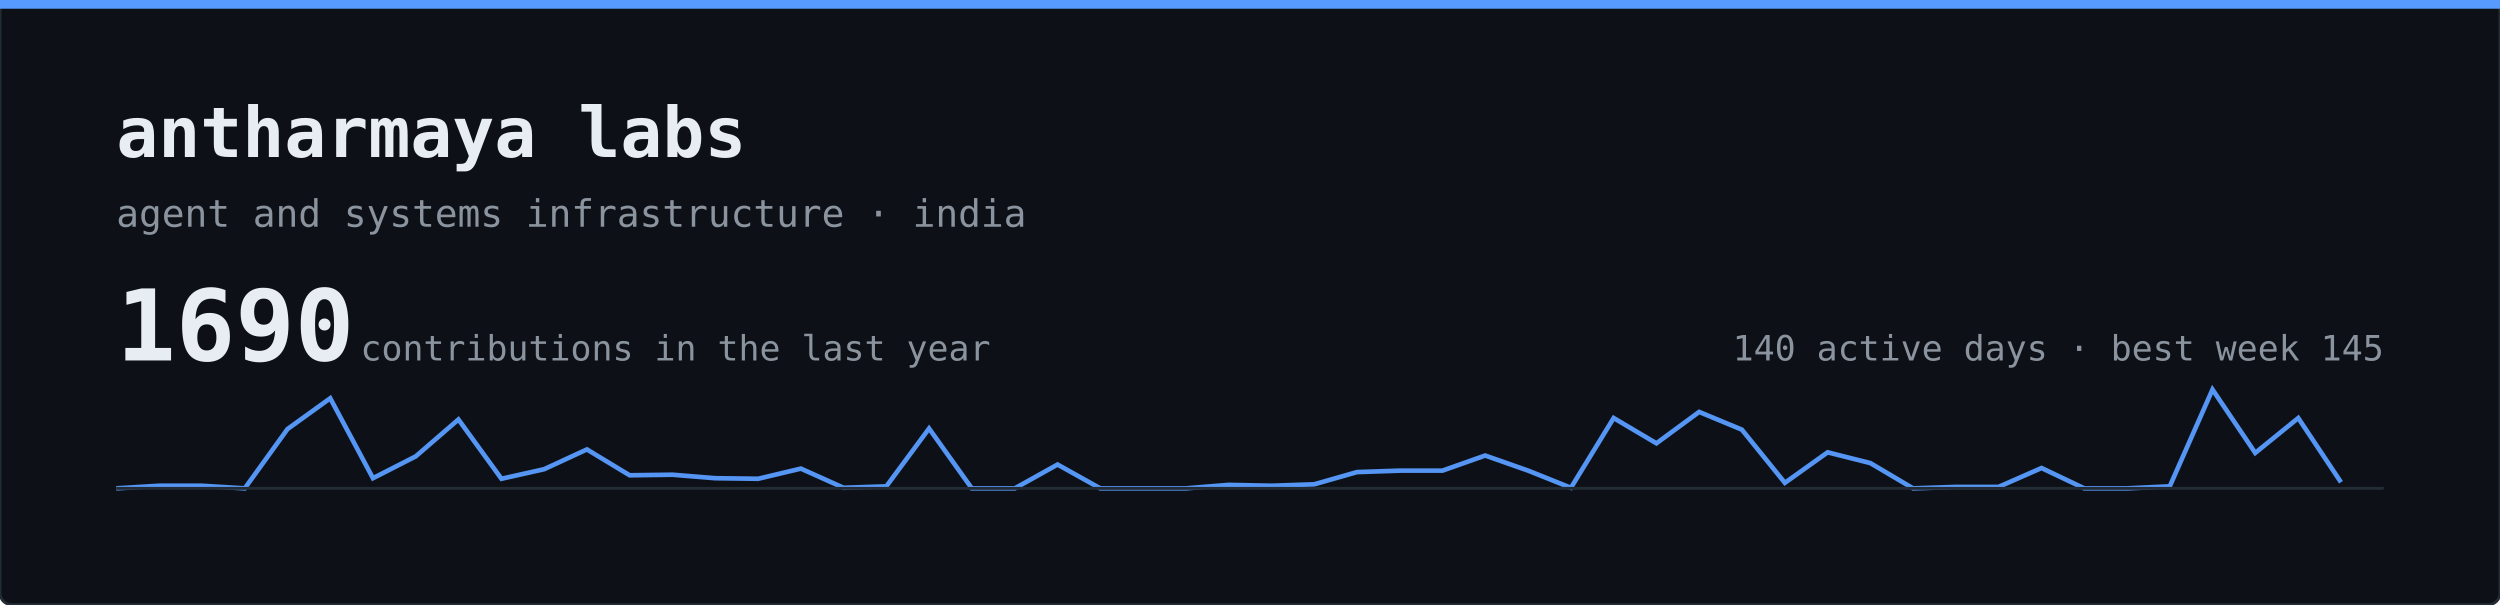
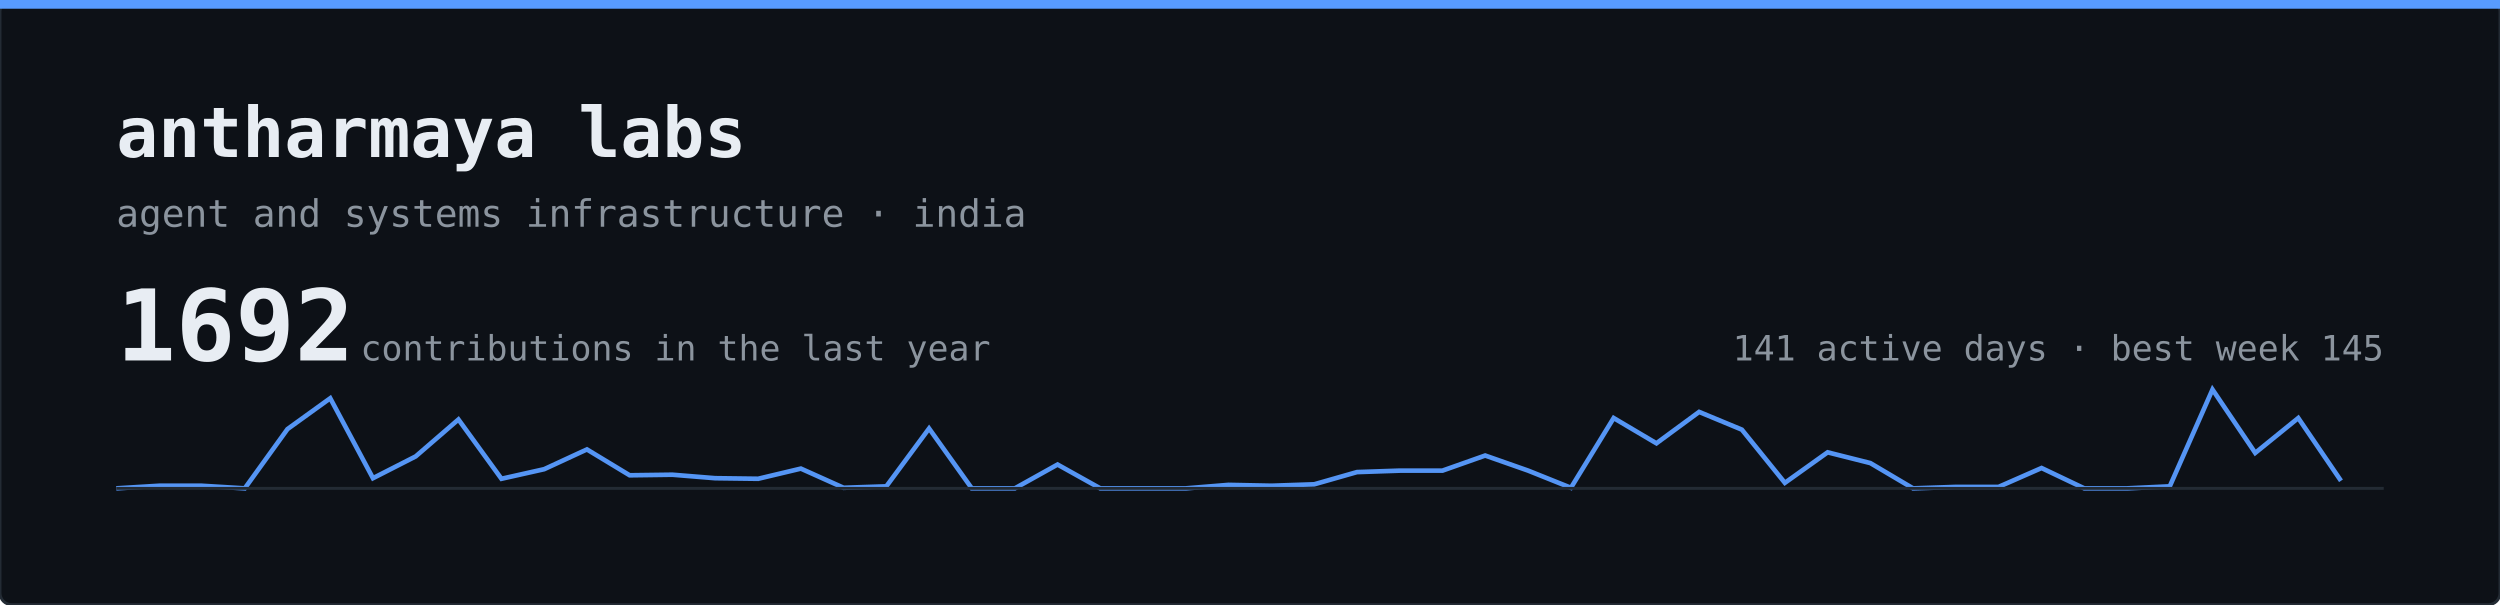
- <svg xmlns="http://www.w3.org/2000/svg" width="860" height="208" viewBox="0 0 860 208" role="img" aria-label="antharmaya labs. 1690 contributions in the last year.">
+ <svg xmlns="http://www.w3.org/2000/svg" width="860" height="208" viewBox="0 0 860 208" role="img" aria-label="antharmaya labs. 1692 contributions in the last year.">
  <rect width="860" height="208" rx="4" fill="#0d1117" stroke="#232b34" stroke-width="1" />
  <rect width="860" height="3" fill="#589bff" />
  <text x="40" y="54" font-family="ui-monospace,SFMono-Regular,'SF Mono','JetBrains Mono',Menlo,Consolas,'DejaVu Sans Mono',monospace" font-size="24" font-weight="700" fill="#e8edf3">antharmaya labs</text>
  <text x="40" y="78" font-family="ui-monospace,SFMono-Regular,'SF Mono','JetBrains Mono',Menlo,Consolas,'DejaVu Sans Mono',monospace" font-size="13" fill="#8b949e">agent and systems infrastructure · india</text>
-   <text x="40" y="124" font-family="ui-monospace,SFMono-Regular,'SF Mono','JetBrains Mono',Menlo,Consolas,'DejaVu Sans Mono',monospace" font-size="34" font-weight="700" fill="#e8edf3">1690</text>
+   <text x="40" y="124" font-family="ui-monospace,SFMono-Regular,'SF Mono','JetBrains Mono',Menlo,Consolas,'DejaVu Sans Mono',monospace" font-size="34" font-weight="700" fill="#e8edf3">1692</text>
  <text x="124" y="124" font-family="ui-monospace,SFMono-Regular,'SF Mono','JetBrains Mono',Menlo,Consolas,'DejaVu Sans Mono',monospace" font-size="12" fill="#8b949e">contributions in the last year</text>
-   <text x="820" y="124" font-family="ui-monospace,SFMono-Regular,'SF Mono','JetBrains Mono',Menlo,Consolas,'DejaVu Sans Mono',monospace" font-size="12" fill="#8b949e" text-anchor="end">140 active days  ·  best week 145</text>
-   <polyline points="40.0,168.0 54.7,167.1 69.4,167.1 84.2,168.0 98.9,147.6 113.6,137.0 128.3,164.5 143.0,157.0 157.7,144.3 172.5,164.7 187.2,161.4 201.9,154.6 216.6,163.5 231.3,163.3 246.0,164.5 260.8,164.7 275.5,161.2 290.2,167.8 304.9,167.3 319.6,147.4 334.3,168.0 349.1,168.0 363.8,159.8 378.5,168.0 393.2,168.0 407.9,168.0 422.6,166.8 437.4,167.1 452.1,166.6 466.8,162.4 481.5,161.9 496.2,161.9 510.9,156.7 525.7,161.9 540.4,167.8 555.1,143.8 569.8,152.5 584.5,141.7 599.2,147.8 614.0,166.1 628.7,155.6 643.4,159.3 658.1,168.0 672.8,167.5 687.5,167.5 702.3,161.0 717.0,168.0 731.7,168.0 746.4,167.3 761.1,134.0 775.8,155.8 790.6,143.8 805.3,165.9" fill="none" stroke="#589bff" stroke-width="1.6" opacity="0.95" />
+   <text x="820" y="124" font-family="ui-monospace,SFMono-Regular,'SF Mono','JetBrains Mono',Menlo,Consolas,'DejaVu Sans Mono',monospace" font-size="12" fill="#8b949e" text-anchor="end">141 active days  ·  best week 145</text>
+   <polyline points="40.0,168.0 54.7,167.1 69.4,167.1 84.2,168.0 98.9,147.6 113.6,137.0 128.3,164.5 143.0,157.0 157.7,144.3 172.5,164.7 187.2,161.4 201.9,154.6 216.6,163.5 231.3,163.3 246.0,164.5 260.8,164.7 275.5,161.2 290.2,167.8 304.9,167.3 319.6,147.4 334.3,168.0 349.1,168.0 363.8,159.8 378.5,168.0 393.2,168.0 407.9,168.0 422.6,166.8 437.4,167.1 452.1,166.6 466.8,162.4 481.5,161.9 496.2,161.9 510.9,156.7 525.7,161.9 540.4,167.8 555.1,143.8 569.8,152.5 584.5,141.7 599.2,147.8 614.0,166.1 628.7,155.6 643.4,159.3 658.1,168.0 672.8,167.5 687.5,167.5 702.3,161.0 717.0,168.0 731.7,168.0 746.4,167.3 761.1,134.0 775.8,155.8 790.6,143.8 805.3,165.4" fill="none" stroke="#589bff" stroke-width="1.6" opacity="0.95" />
  <line x1="40" y1="168" x2="820" y2="168" stroke="#232b34" stroke-width="1" />
</svg>
